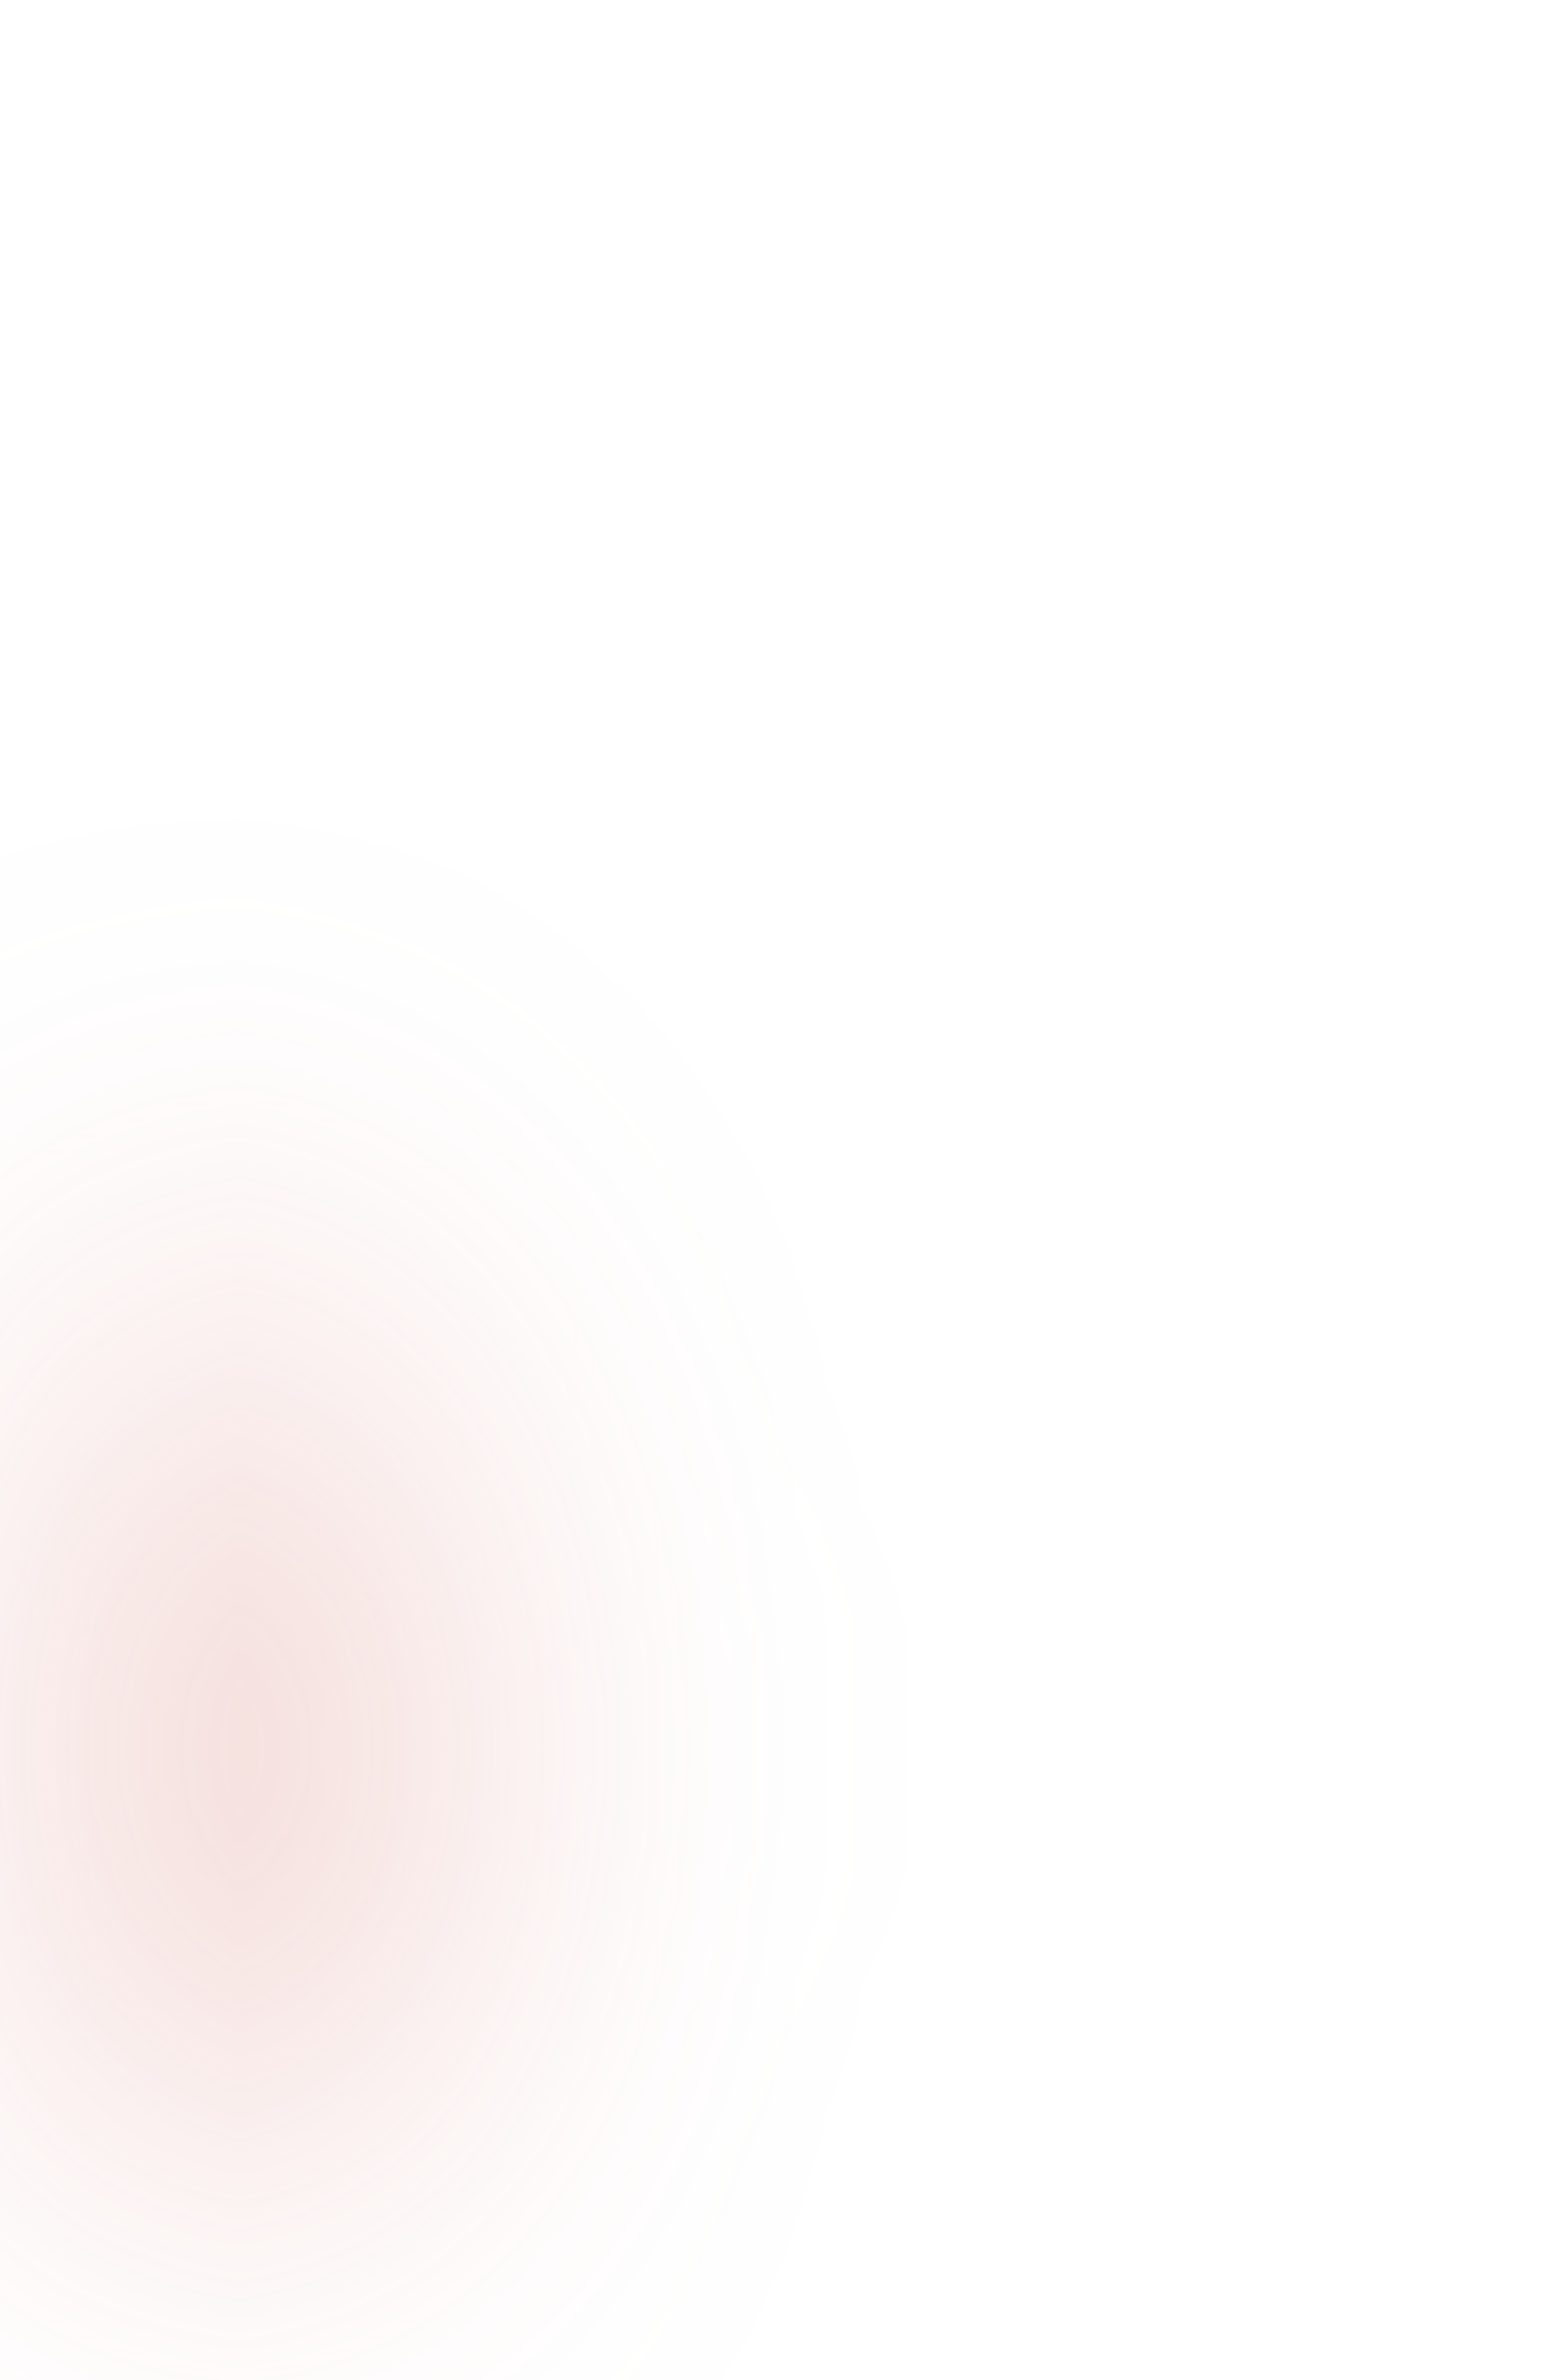
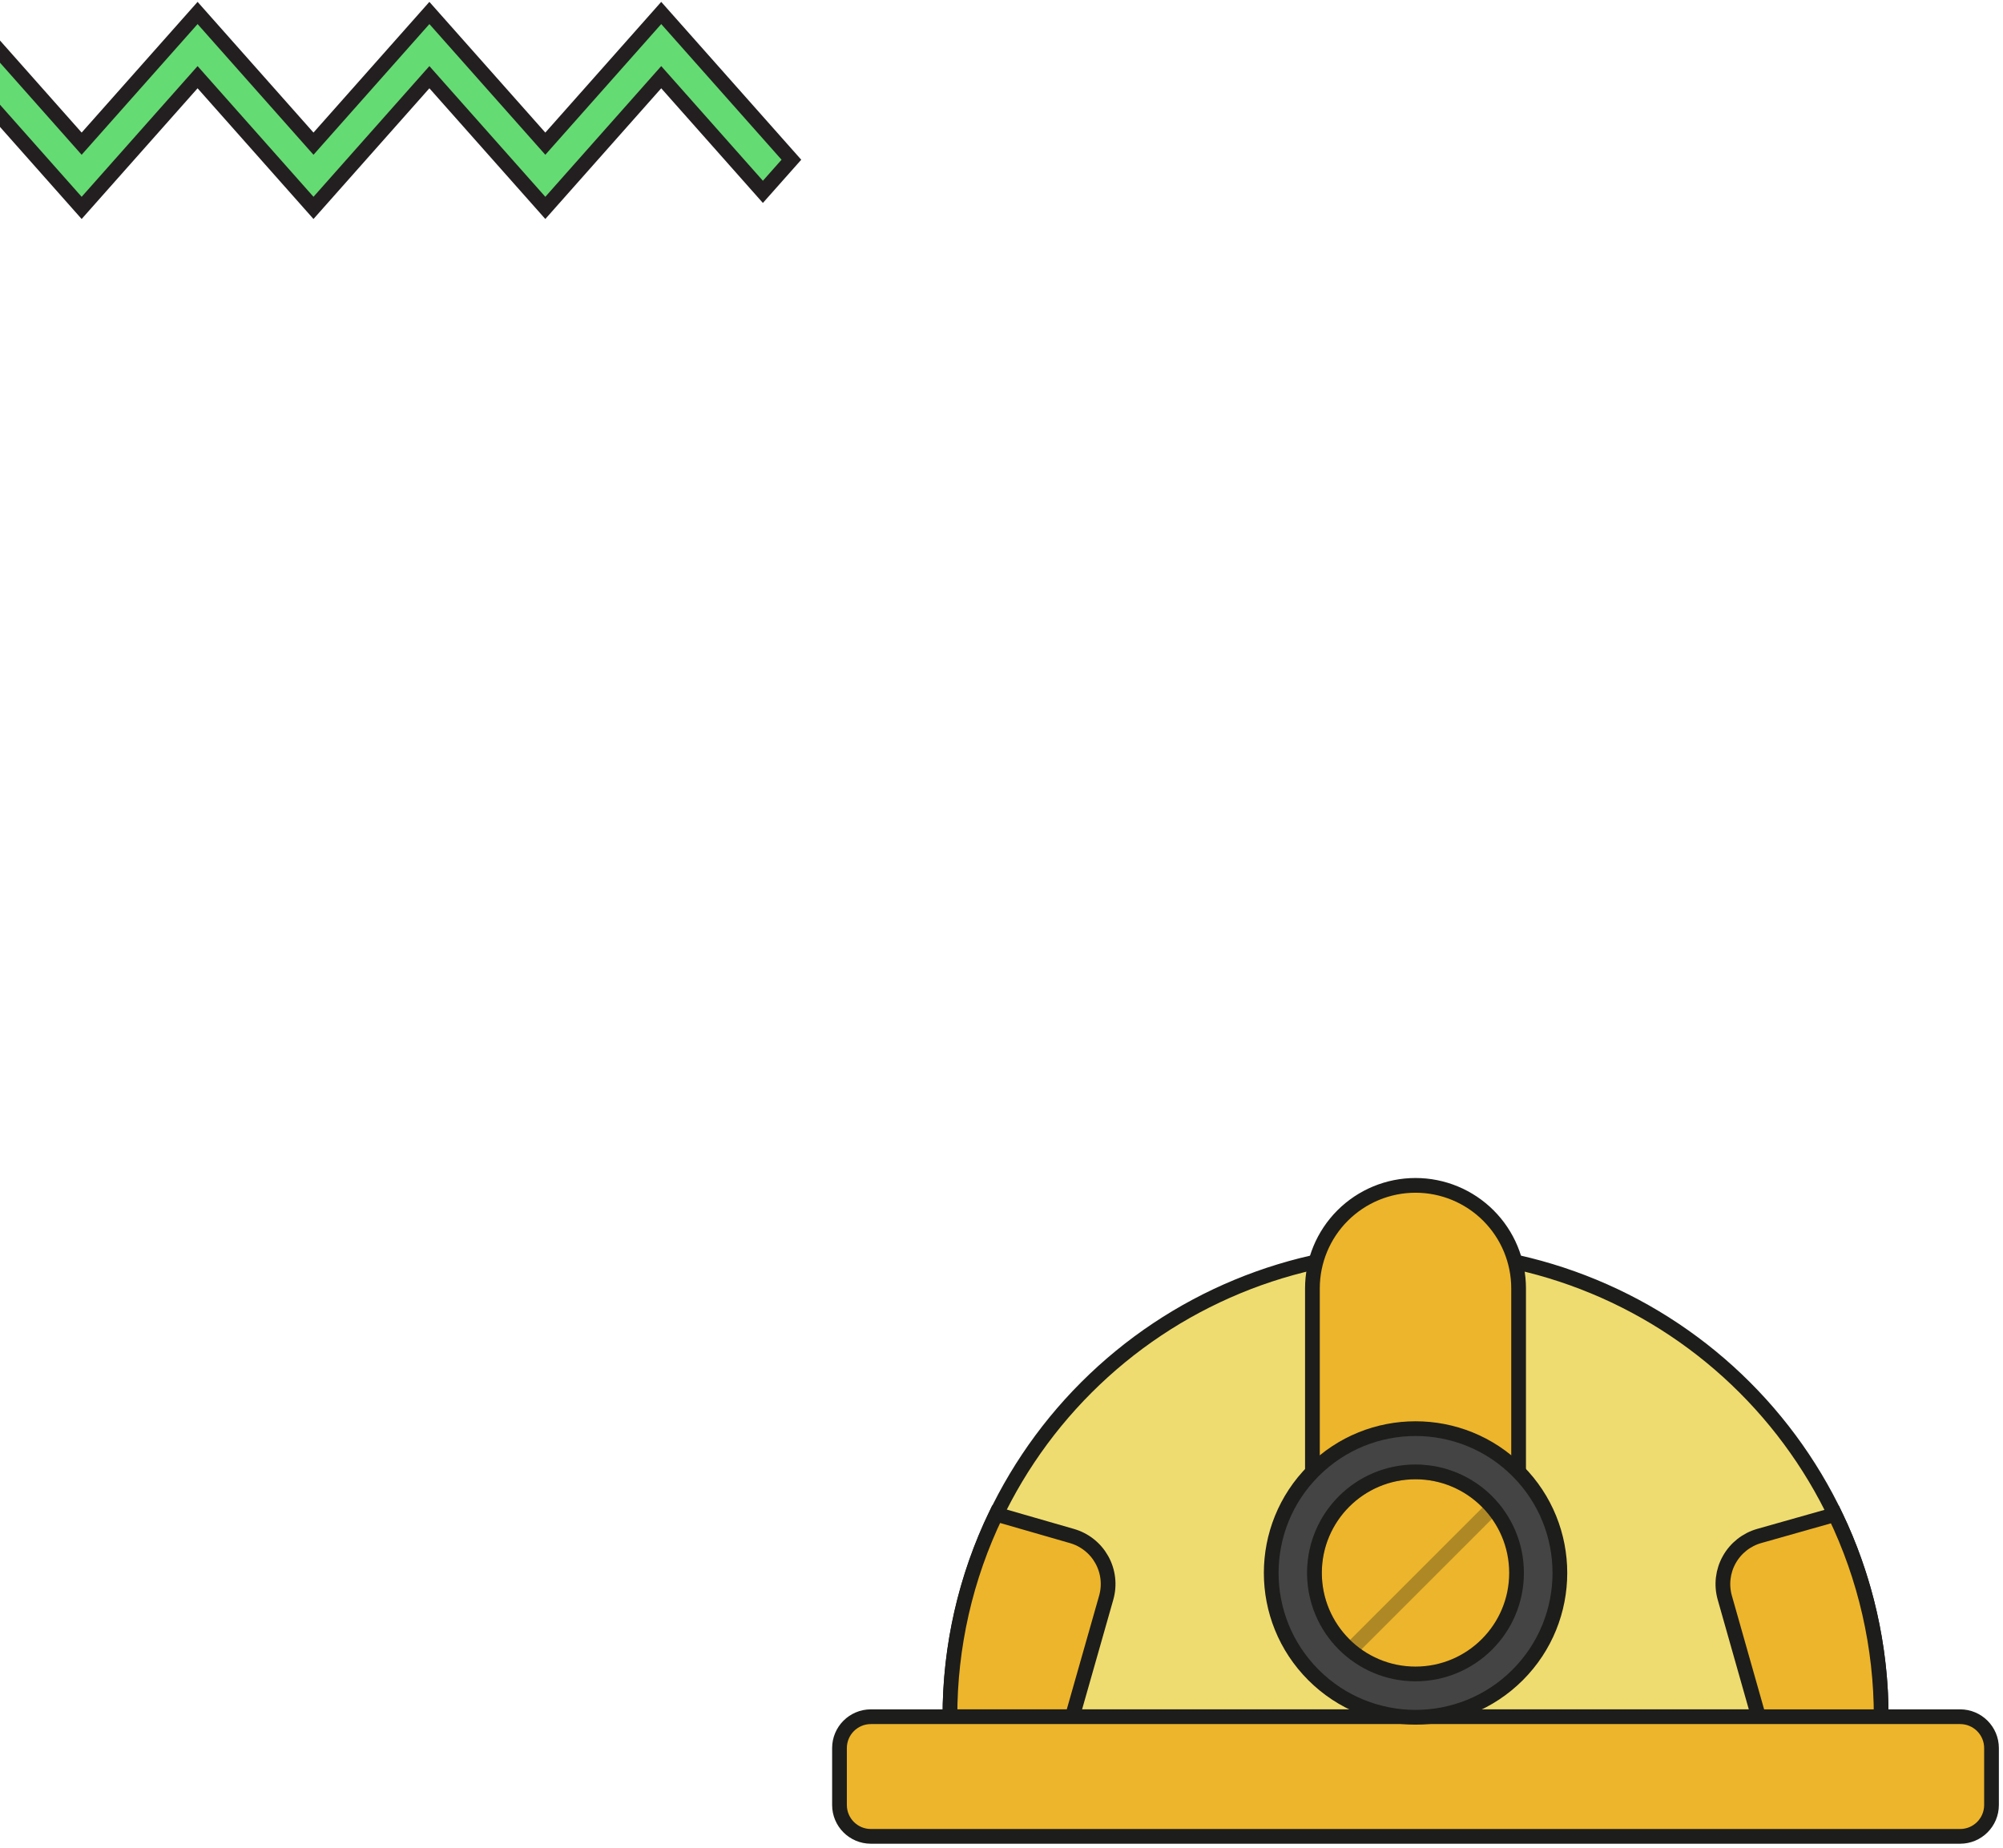
- <svg xmlns="http://www.w3.org/2000/svg" width="448" height="681" viewBox="0 0 448 681" fill="none">
-   <g filter="url(#filter0_f_301_362)">
-     <circle cx="-52" cy="500" r="150" fill="#CE6256" fill-opacity="0.5" />
-   </g>
-   <defs>
-     <filter id="filter0_f_301_362" x="-552" y="0" width="1000" height="1000" filterUnits="userSpaceOnUse" color-interpolation-filters="sRGB">
-       <feFlood flood-opacity="0" result="BackgroundImageFix" />
-       <feBlend mode="normal" in="SourceGraphic" in2="BackgroundImageFix" result="shape" />
-       <feGaussianBlur stdDeviation="175" result="effect1_foregroundBlur_301_362" />
-     </filter>
-   </defs>
+ <svg xmlns="http://www.w3.org/2000/svg" width="272" height="251" viewBox="0 0 272 251" fill="none">
+   <path d="M192.22 169.93C175.451 169.935 159.371 176.6 147.515 188.459C135.66 200.319 129 216.401 129 233.17H255.46C255.46 224.865 253.824 216.641 250.646 208.969C247.468 201.296 242.81 194.325 236.937 188.452C231.065 182.58 224.094 177.922 216.421 174.744C208.748 171.565 200.525 169.93 192.22 169.93Z" fill="#EFDC70" />
+   <path d="M192.22 169.93C175.451 169.935 159.371 176.6 147.515 188.459C135.66 200.319 129 216.401 129 233.17H255.46C255.46 224.865 253.824 216.641 250.646 208.969C247.468 201.296 242.81 194.325 236.937 188.452C231.065 182.58 224.094 177.922 216.421 174.744C208.748 171.565 200.525 169.93 192.22 169.93V169.93Z" stroke="#1D1D1B" stroke-width="2" stroke-miterlimit="10" />
+   <path d="M192.221 213.64C188.508 213.64 184.947 212.165 182.321 209.539C179.696 206.914 178.221 203.353 178.221 199.64V175C178.221 171.287 179.696 167.726 182.321 165.101C184.947 162.475 188.508 161 192.221 161C195.934 161 199.495 162.475 202.12 165.101C204.746 167.726 206.221 171.287 206.221 175V199.64C206.221 203.353 204.746 206.914 202.12 209.539C199.495 212.165 195.934 213.64 192.221 213.64Z" fill="#EDB52B" />
+   <path d="M150.22 217C150.464 216.143 150.536 215.245 150.433 214.36C150.33 213.474 150.053 212.618 149.618 211.839C149.184 211.061 148.6 210.376 147.9 209.824C147.2 209.271 146.398 208.862 145.54 208.62L135.27 205.66C131.125 214.237 128.981 223.644 129 233.17H145.62L150.22 217Z" fill="#EDB52B" />
+   <path d="M234.219 217C233.729 215.268 233.947 213.413 234.825 211.841C235.702 210.27 237.168 209.111 238.899 208.62L249.179 205.71C253.324 214.288 255.471 223.693 255.459 233.22H238.819L234.219 217Z" fill="#EDB52B" />
+   <path d="M192.221 213.64C188.508 213.64 184.947 212.165 182.321 209.539C179.696 206.914 178.221 203.353 178.221 199.64V175C178.221 171.287 179.696 167.726 182.321 165.101C184.947 162.475 188.508 161 192.221 161V161C195.934 161 199.495 162.475 202.12 165.101C204.746 167.726 206.221 171.287 206.221 175V199.64C206.221 203.353 204.746 206.914 202.12 209.539C199.495 212.165 195.934 213.64 192.221 213.64V213.64Z" stroke="#1D1D1B" stroke-width="2" stroke-miterlimit="10" />
+   <path d="M150.22 217C150.464 216.143 150.536 215.245 150.433 214.36C150.33 213.474 150.053 212.618 149.618 211.839C149.184 211.061 148.6 210.376 147.9 209.824C147.2 209.271 146.398 208.862 145.54 208.62L135.27 205.66C131.125 214.237 128.981 223.644 129 233.17H145.62L150.22 217Z" stroke="#1D1D1B" stroke-width="2" stroke-miterlimit="10" />
+   <path d="M234.219 217C233.729 215.268 233.947 213.413 234.825 211.841C235.702 210.27 237.168 209.111 238.899 208.62L249.179 205.71C253.324 214.288 255.471 223.693 255.459 233.22H238.819L234.219 217Z" stroke="#1D1D1B" stroke-width="2" stroke-miterlimit="10" />
+   <path d="M266.18 233.17H118.26C115.907 233.17 114 235.077 114 237.43V245.16C114 247.513 115.907 249.42 118.26 249.42H266.18C268.533 249.42 270.44 247.513 270.44 245.16V237.43C270.44 235.077 268.533 233.17 266.18 233.17Z" fill="#EDB52B" />
+   <path d="M266.18 233.17H118.26C115.907 233.17 114 235.077 114 237.43V245.16C114 247.513 115.907 249.42 118.26 249.42H266.18C268.533 249.42 270.44 247.513 270.44 245.16V237.43C270.44 235.077 268.533 233.17 266.18 233.17Z" stroke="#1D1D1B" stroke-width="2" stroke-miterlimit="10" />
+   <path d="M206.086 227.502C213.74 219.848 213.74 207.438 206.086 199.783C198.431 192.129 186.021 192.129 178.367 199.783C170.713 207.438 170.713 219.848 178.367 227.502C186.021 235.156 198.431 235.156 206.086 227.502Z" fill="#454444" />
+   <path d="M192.22 227.36C199.797 227.36 205.94 221.217 205.94 213.64C205.94 206.063 199.797 199.92 192.22 199.92C184.643 199.92 178.5 206.063 178.5 213.64C178.5 221.217 184.643 227.36 192.22 227.36Z" fill="#EDB52B" />
+   <path opacity="0.3" d="M192.22 199.92C189.407 199.914 186.66 200.775 184.353 202.384C182.046 203.994 180.29 206.275 179.324 208.918C178.359 211.56 178.23 214.435 178.956 217.154C179.681 219.872 181.226 222.3 183.38 224.11L202.7 204.79C201.415 203.262 199.811 202.034 198 201.193C196.19 200.352 194.217 199.917 192.22 199.92Z" fill="#EDB52B" />
+   <path d="M206.086 227.502C213.74 219.848 213.74 207.438 206.086 199.783C198.431 192.129 186.021 192.129 178.367 199.783C170.713 207.438 170.713 219.848 178.367 227.502C186.021 235.156 198.431 235.156 206.086 227.502Z" stroke="#1D1D1B" stroke-width="2" stroke-miterlimit="10" />
+   <path d="M192.22 227.36C199.797 227.36 205.94 221.217 205.94 213.64C205.94 206.063 199.797 199.92 192.22 199.92C184.643 199.92 178.5 206.063 178.5 213.64C178.5 221.217 184.643 227.36 192.22 227.36Z" stroke="#1D1D1B" stroke-width="2" stroke-miterlimit="10" />
+   <path opacity="0.3" d="M192.22 199.92C189.407 199.914 186.66 200.775 184.353 202.384C182.046 203.994 180.29 206.275 179.324 208.918C178.359 211.56 178.23 214.435 178.956 217.154C179.681 219.872 181.226 222.3 183.38 224.11L202.7 204.79C201.415 203.262 199.811 202.034 198 201.193C196.19 200.352 194.217 199.917 192.22 199.92V199.92Z" stroke="#1D1D1B" stroke-width="2" stroke-miterlimit="10" />
+   <path d="M42.57 28.237L26.831 10.484L11.087 28.237L-4.652 10.484L-18.458 26.057L-22.324 21.695L-4.652 1.762L11.087 19.515L26.831 1.762L42.57 19.515L58.309 1.762L74.053 19.515L89.792 1.762L107.469 21.695L103.598 26.057L89.792 10.484L74.053 28.237L58.309 10.484L42.57 28.237Z" fill="#65DB73" stroke="#231F20" stroke-width="2" stroke-miterlimit="10" />
</svg>
